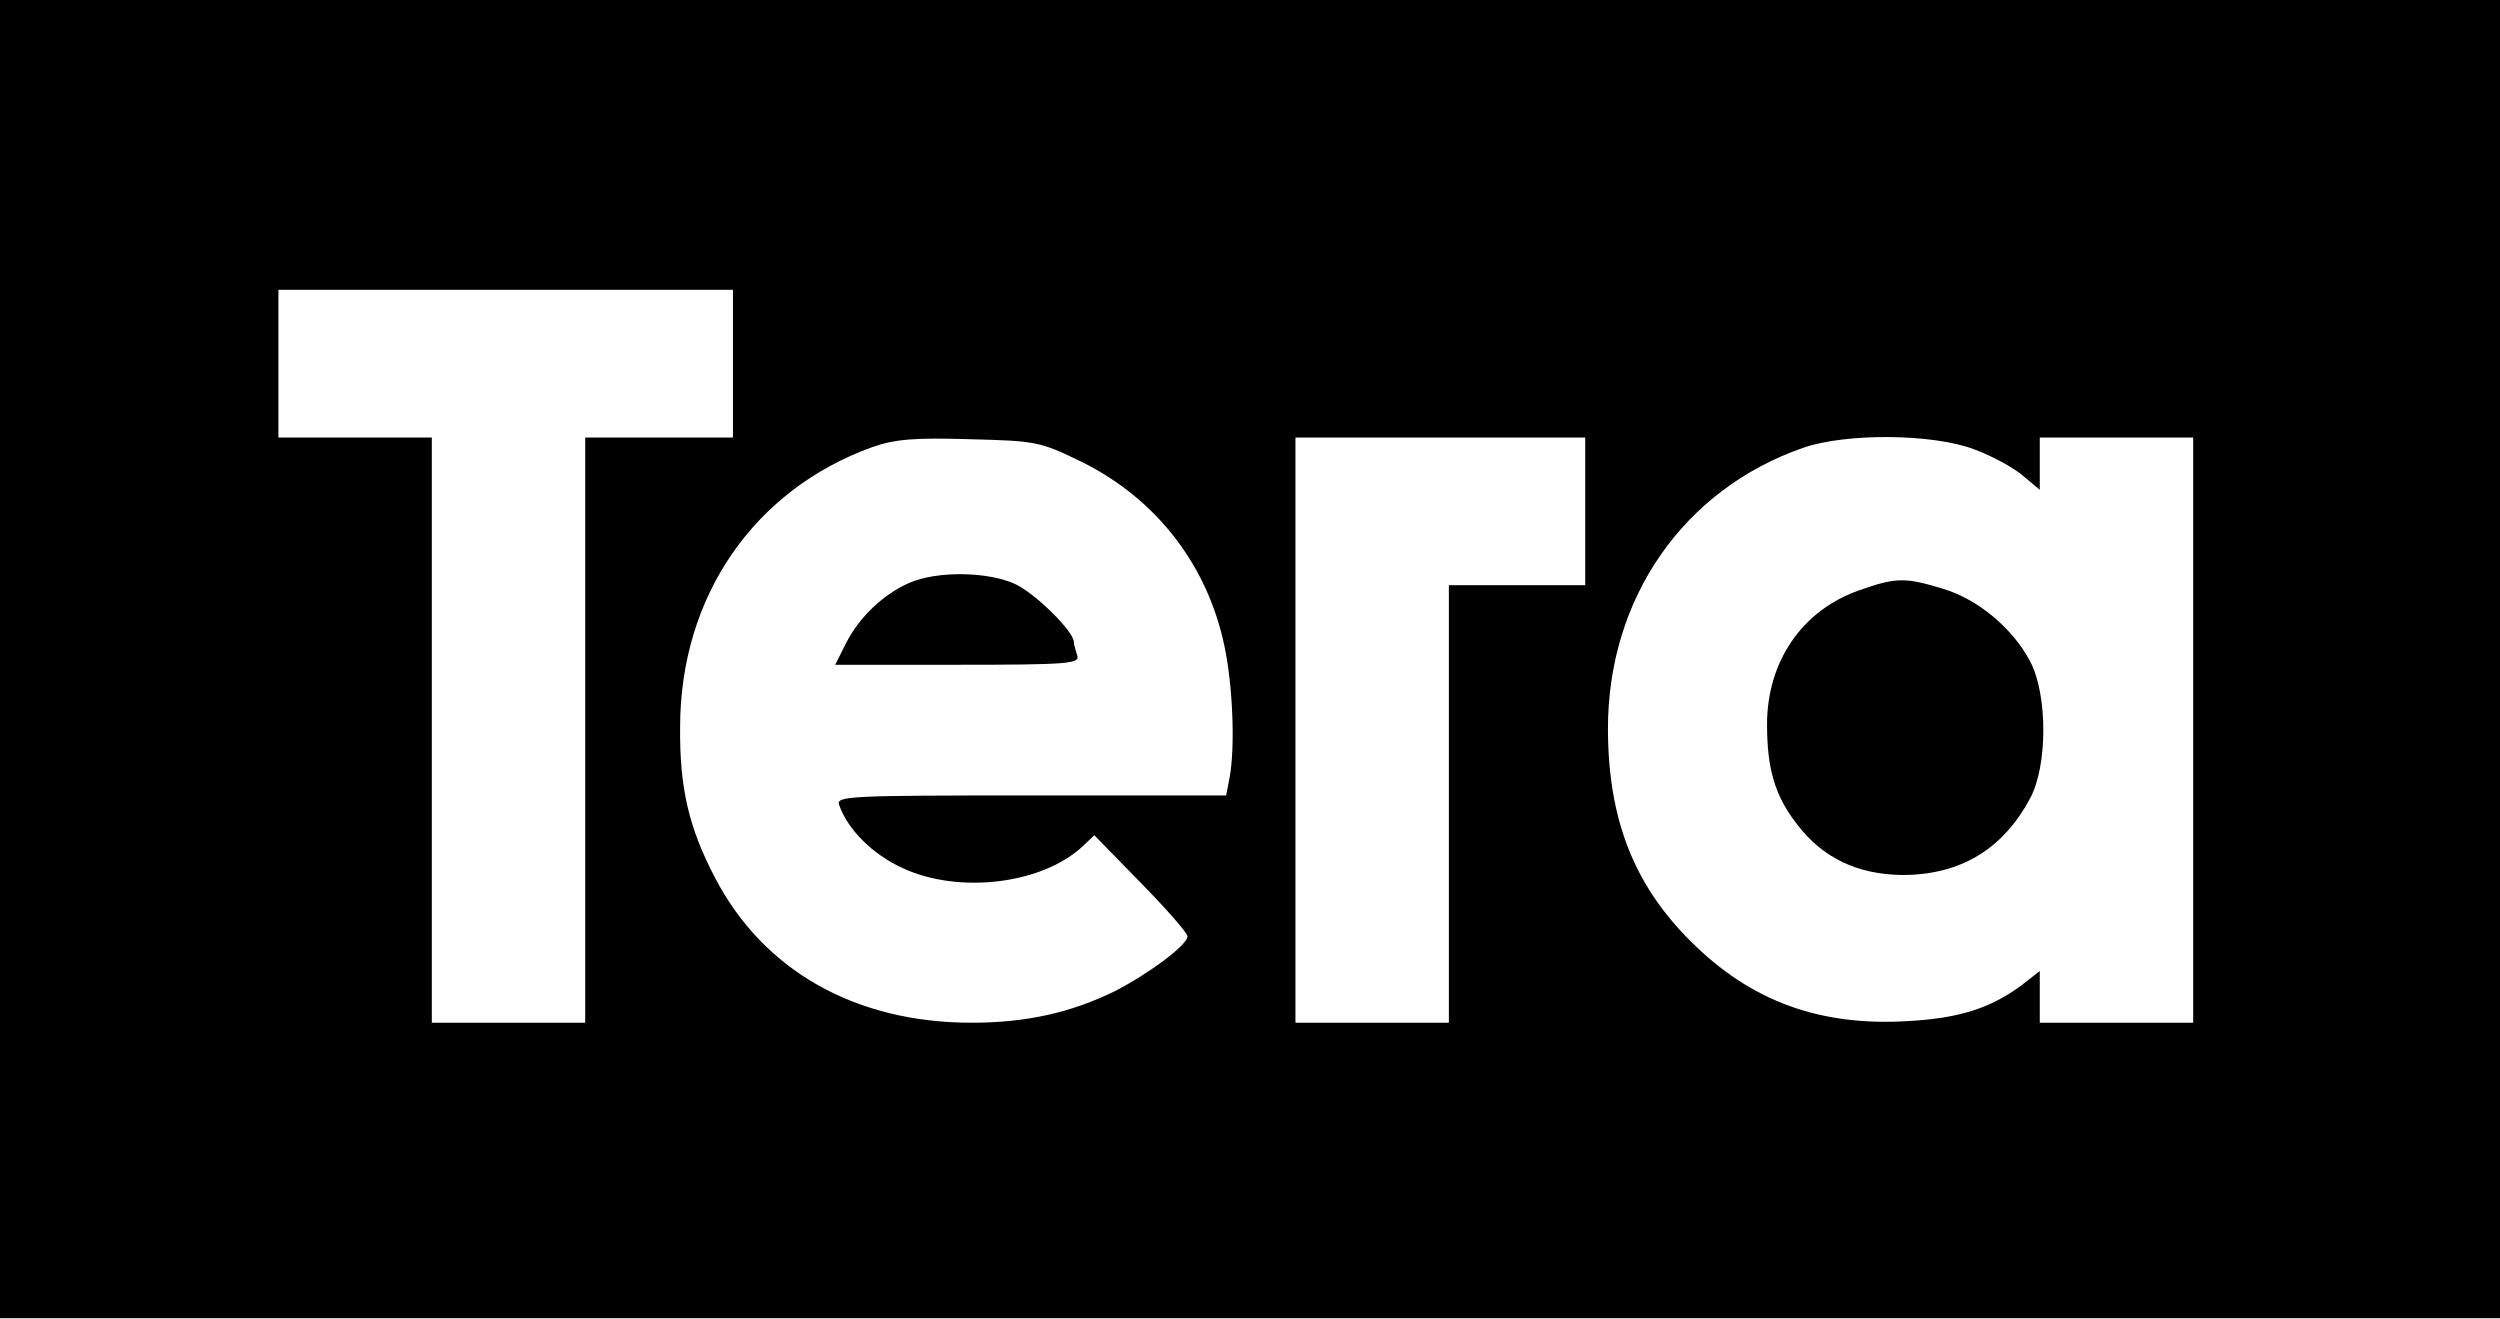
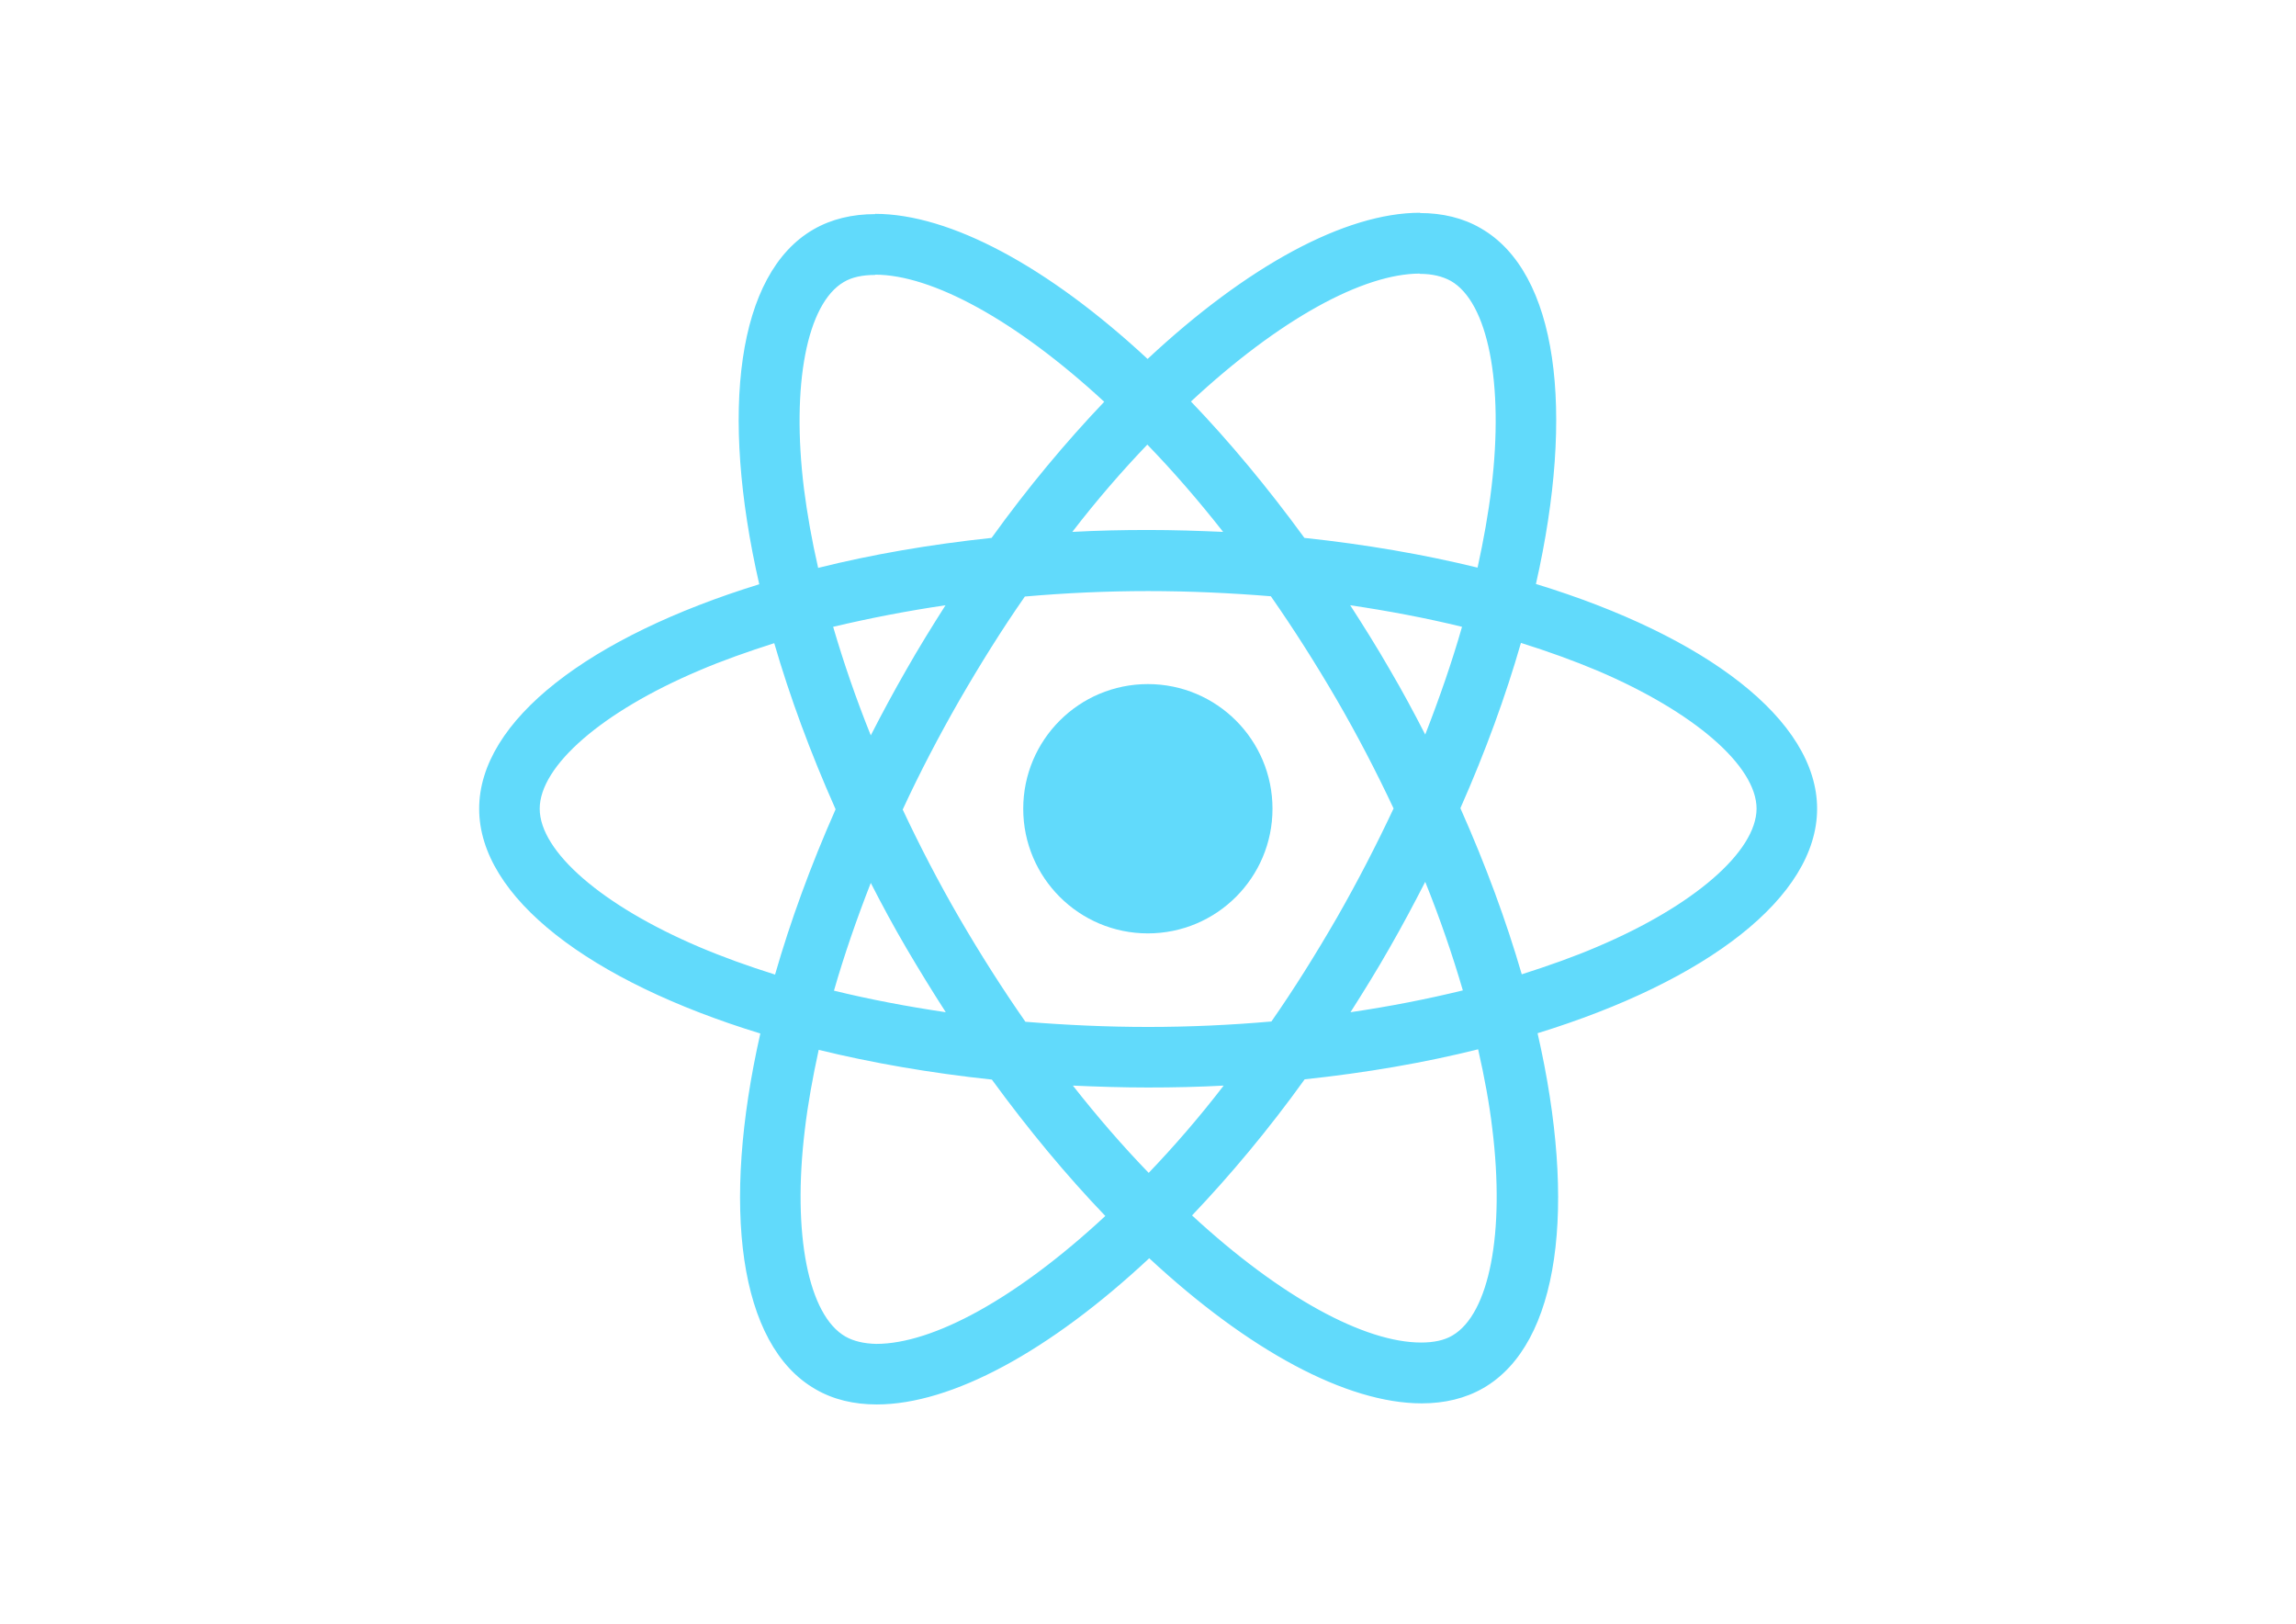
- <svg xmlns="http://www.w3.org/2000/svg" version="1.0" width="440pt" height="232pt" viewBox="0 0 440 232" preserveAspectRatio="xMidYMid meet">
-   <g transform="translate(0,232) scale(0.1,-0.1)" fill="#000000" stroke="none">
-     <path d="M0 1160 l0 -1160 2200 0 2200 0 0 1160 0 1160 -2200 0 -2200 0 0 -1160z m1290 520 l0 -130 -130 0 -130 0 0 -515 0 -515 -135 0 -135 0 0 515 0 515 -135 0 -135 0 0 130 0 130 400 0 400 0 0 -130z m614 -173 c131 -65 221 -181 251 -324 15 -71 19 -179 9 -232 l-6 -31 -344 0 c-323 0 -343 -1 -337 -17 15 -43 59 -87 112 -111 99 -46 246 -28 317 39 l20 19 82 -84 c45 -46 82 -88 82 -94 0 -15 -67 -65 -127 -96 -77 -38 -156 -56 -253 -56 -205 0 -367 92 -452 256 -46 88 -62 158 -61 264 0 230 130 418 338 493 40 14 74 17 171 14 118 -3 124 -4 198 -40z m886 -87 l0 -130 -120 0 -120 0 0 -385 0 -385 -135 0 -135 0 0 515 0 515 255 0 255 0 0 -130z m685 109 c30 -11 69 -32 85 -46 l30 -25 0 46 0 46 135 0 135 0 0 -515 0 -515 -135 0 -135 0 0 46 0 45 -32 -25 c-54 -40 -109 -58 -198 -63 -157 -10 -279 35 -384 140 -101 100 -146 217 -146 375 0 229 133 421 344 494 75 26 228 25 301 -3z" />
-     <path d="M1600 1294 c-45 -20 -87 -59 -111 -106 l-19 -38 216 0 c193 0 215 2 210 16 -3 9 -6 20 -6 24 0 18 -64 82 -101 101 -47 23 -139 25 -189 3z" />
-     <path d="M3272 1281 c-100 -35 -162 -125 -162 -236 0 -79 14 -126 53 -176 45 -59 106 -88 185 -89 102 0 177 45 225 135 31 57 31 183 0 241 -31 59 -93 110 -154 128 -66 20 -82 20 -147 -3z" />
+ <svg xmlns="http://www.w3.org/2000/svg" viewBox="0 0 841.9 595.3">
+   <g fill="#61DAFB">
+     <path d="M666.3 296.5c0-32.5-40.7-63.3-103.1-82.4 14.4-63.6 8-114.2-20.2-130.4-6.5-3.8-14.1-5.6-22.4-5.6v22.3c4.6 0 8.3.9 11.4 2.6 13.6 7.8 19.5 37.5 14.9 75.7-1.1 9.4-2.9 19.3-5.1 29.4-19.6-4.8-41-8.5-63.5-10.9-13.5-18.5-27.5-35.3-41.6-50 32.6-30.3 63.2-46.9 84-46.9V78c-27.5 0-63.5 19.6-99.9 53.6-36.4-33.8-72.4-53.2-99.9-53.2v22.3c20.7 0 51.4 16.5 84 46.6-14 14.7-28 31.4-41.3 49.9-22.6 2.4-44 6.1-63.6 11-2.3-10-4-19.7-5.2-29-4.7-38.2 1.1-67.9 14.6-75.8 3-1.8 6.9-2.6 11.5-2.6V78.5c-8.4 0-16 1.8-22.6 5.6-28.1 16.2-34.4 66.7-19.9 130.1-62.2 19.2-102.7 49.9-102.7 82.3 0 32.5 40.7 63.3 103.1 82.4-14.4 63.6-8 114.2 20.2 130.4 6.5 3.8 14.1 5.6 22.5 5.6 27.5 0 63.5-19.6 99.9-53.6 36.4 33.8 72.4 53.2 99.9 53.2 8.4 0 16-1.8 22.6-5.6 28.1-16.2 34.4-66.7 19.9-130.1 62-19.1 102.5-49.9 102.5-82.3zm-130.2-66.7c-3.7 12.9-8.3 26.2-13.5 39.5-4.1-8-8.4-16-13.1-24-4.6-8-9.5-15.8-14.4-23.4 14.2 2.1 27.9 4.7 41 7.9zm-45.8 106.5c-7.8 13.5-15.8 26.3-24.1 38.2-14.9 1.3-30 2-45.2 2-15.1 0-30.2-.7-45-1.9-8.3-11.9-16.4-24.6-24.2-38-7.6-13.1-14.5-26.4-20.8-39.8 6.2-13.4 13.2-26.8 20.7-39.9 7.8-13.5 15.8-26.3 24.1-38.2 14.9-1.3 30-2 45.2-2 15.1 0 30.2.7 45 1.9 8.3 11.9 16.4 24.6 24.2 38 7.6 13.1 14.5 26.4 20.8 39.8-6.3 13.4-13.2 26.8-20.7 39.9zm32.3-13c5.4 13.4 10 26.8 13.8 39.8-13.1 3.2-26.9 5.9-41.2 8 4.9-7.7 9.8-15.6 14.4-23.7 4.6-8 8.9-16.1 13-24.1zM421.2 430c-9.3-9.6-18.6-20.3-27.8-32 9 .4 18.2.7 27.5.7 9.4 0 18.7-.2 27.8-.7-9 11.7-18.3 22.4-27.5 32zm-74.4-58.9c-14.2-2.1-27.9-4.7-41-7.9 3.7-12.9 8.3-26.2 13.5-39.5 4.1 8 8.4 16 13.1 24 4.7 8 9.5 15.8 14.4 23.4zM420.7 163c9.3 9.6 18.6 20.3 27.8 32-9-.4-18.2-.7-27.5-.7-9.4 0-18.7.2-27.8.7 9-11.7 18.3-22.4 27.5-32zm-74 58.9c-4.9 7.7-9.8 15.6-14.4 23.7-4.6 8-8.9 16-13 24-5.4-13.4-10-26.8-13.8-39.8 13.1-3.1 26.9-5.8 41.2-7.9zm-90.5 125.2c-35.4-15.1-58.3-34.9-58.3-50.6 0-15.7 22.9-35.6 58.3-50.6 8.6-3.7 18-7 27.7-10.1 5.7 19.6 13.2 40 22.5 60.9-9.2 20.8-16.6 41.1-22.2 60.6-9.9-3.1-19.3-6.5-28-10.2zM310 490c-13.6-7.8-19.5-37.5-14.9-75.7 1.1-9.4 2.9-19.3 5.1-29.4 19.6 4.8 41 8.5 63.5 10.9 13.5 18.5 27.5 35.3 41.6 50-32.6 30.3-63.2 46.9-84 46.9-4.5-.1-8.3-1-11.3-2.7zm237.2-76.2c4.7 38.2-1.1 67.9-14.6 75.8-3 1.8-6.9 2.6-11.5 2.6-20.7 0-51.4-16.5-84-46.6 14-14.7 28-31.4 41.3-49.9 22.6-2.4 44-6.1 63.6-11 2.3 10.1 4.1 19.8 5.2 29.1zm38.5-66.7c-8.6 3.7-18 7-27.7 10.1-5.7-19.6-13.2-40-22.5-60.9 9.2-20.8 16.6-41.1 22.2-60.6 9.9 3.1 19.3 6.5 28.1 10.2 35.4 15.1 58.3 34.9 58.3 50.6-.1 15.7-23 35.6-58.4 50.6zM320.8 78.4z" />
+     <circle cx="420.9" cy="296.5" r="45.7" />
+     <path d="M520.5 78.1z" />
  </g>
</svg>
